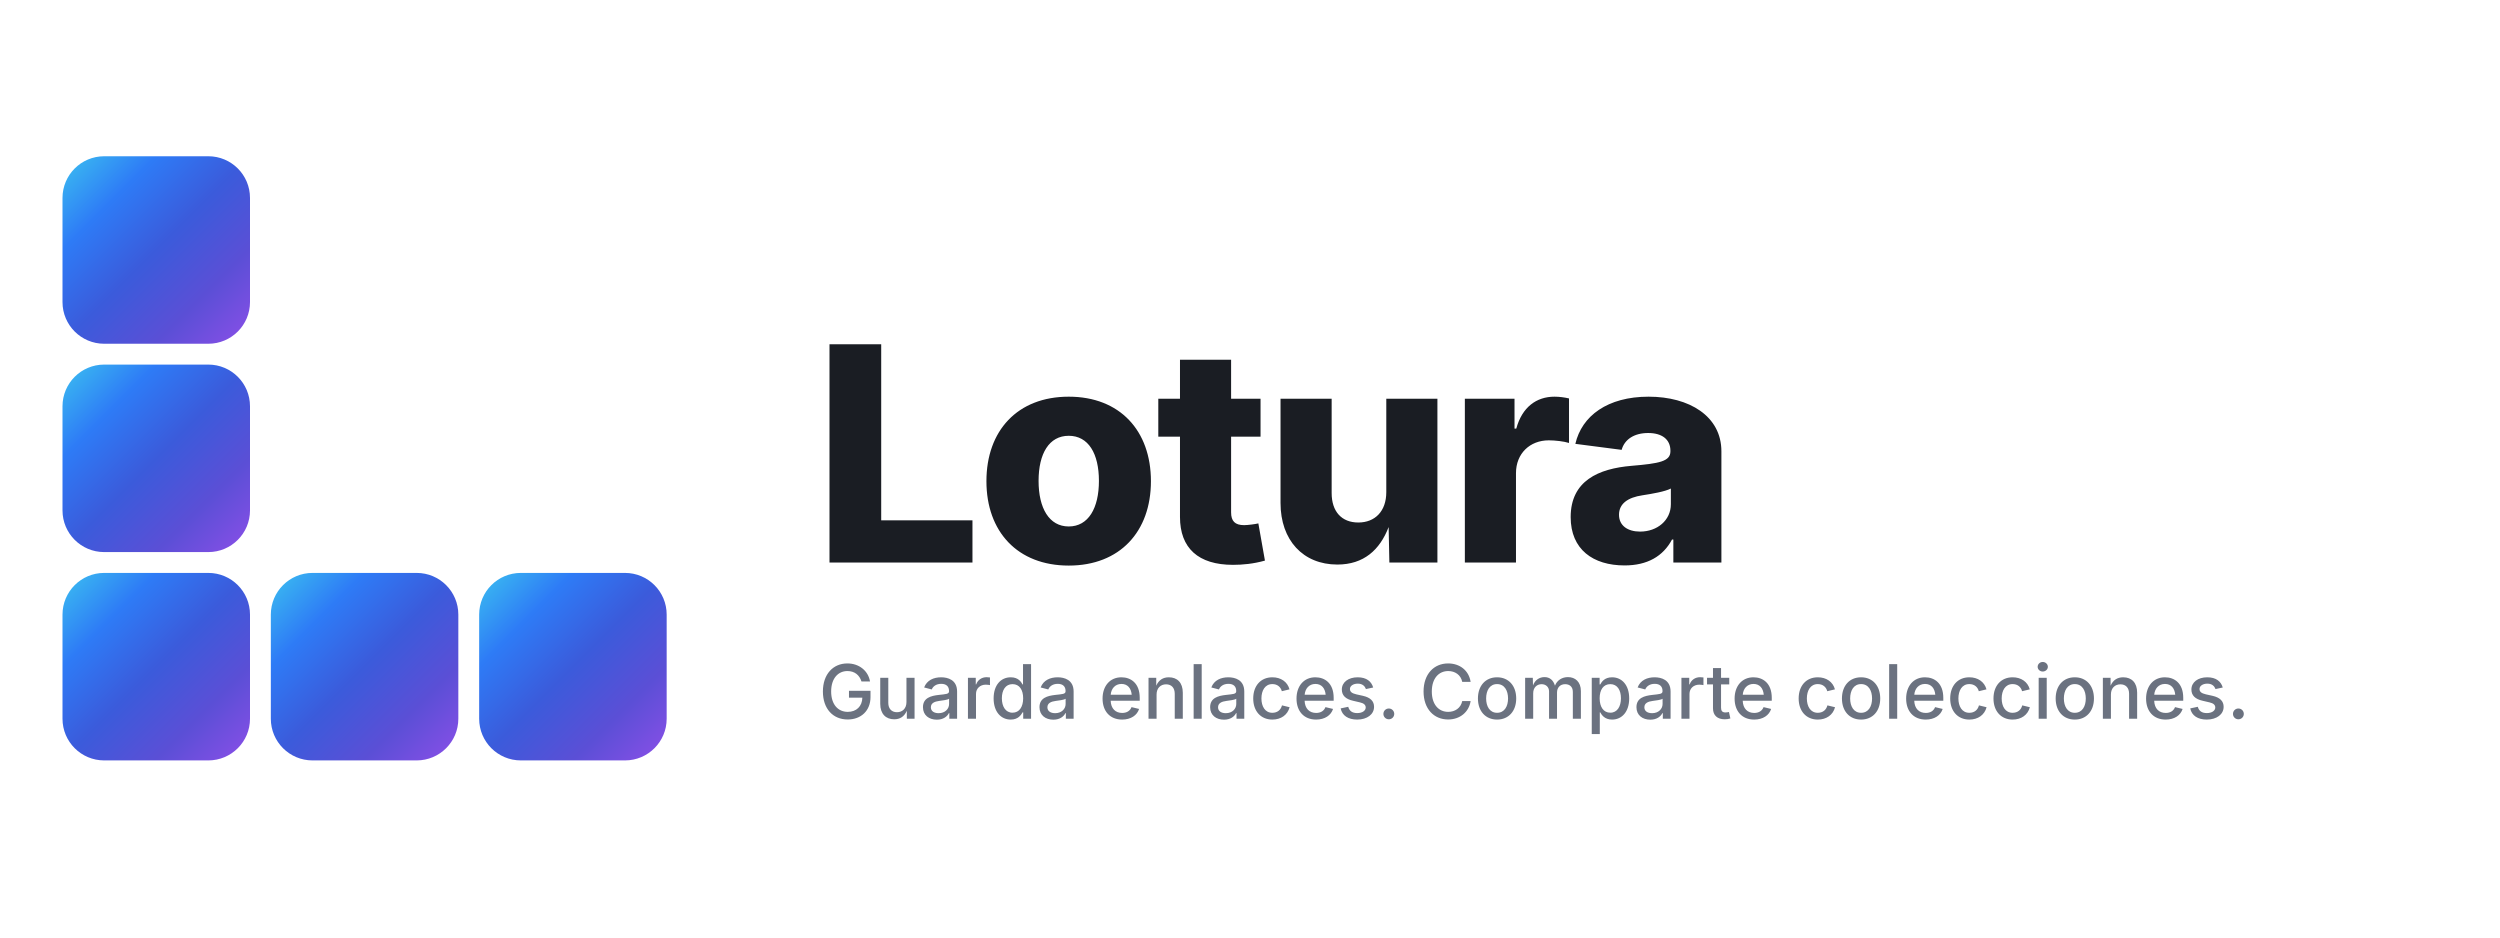
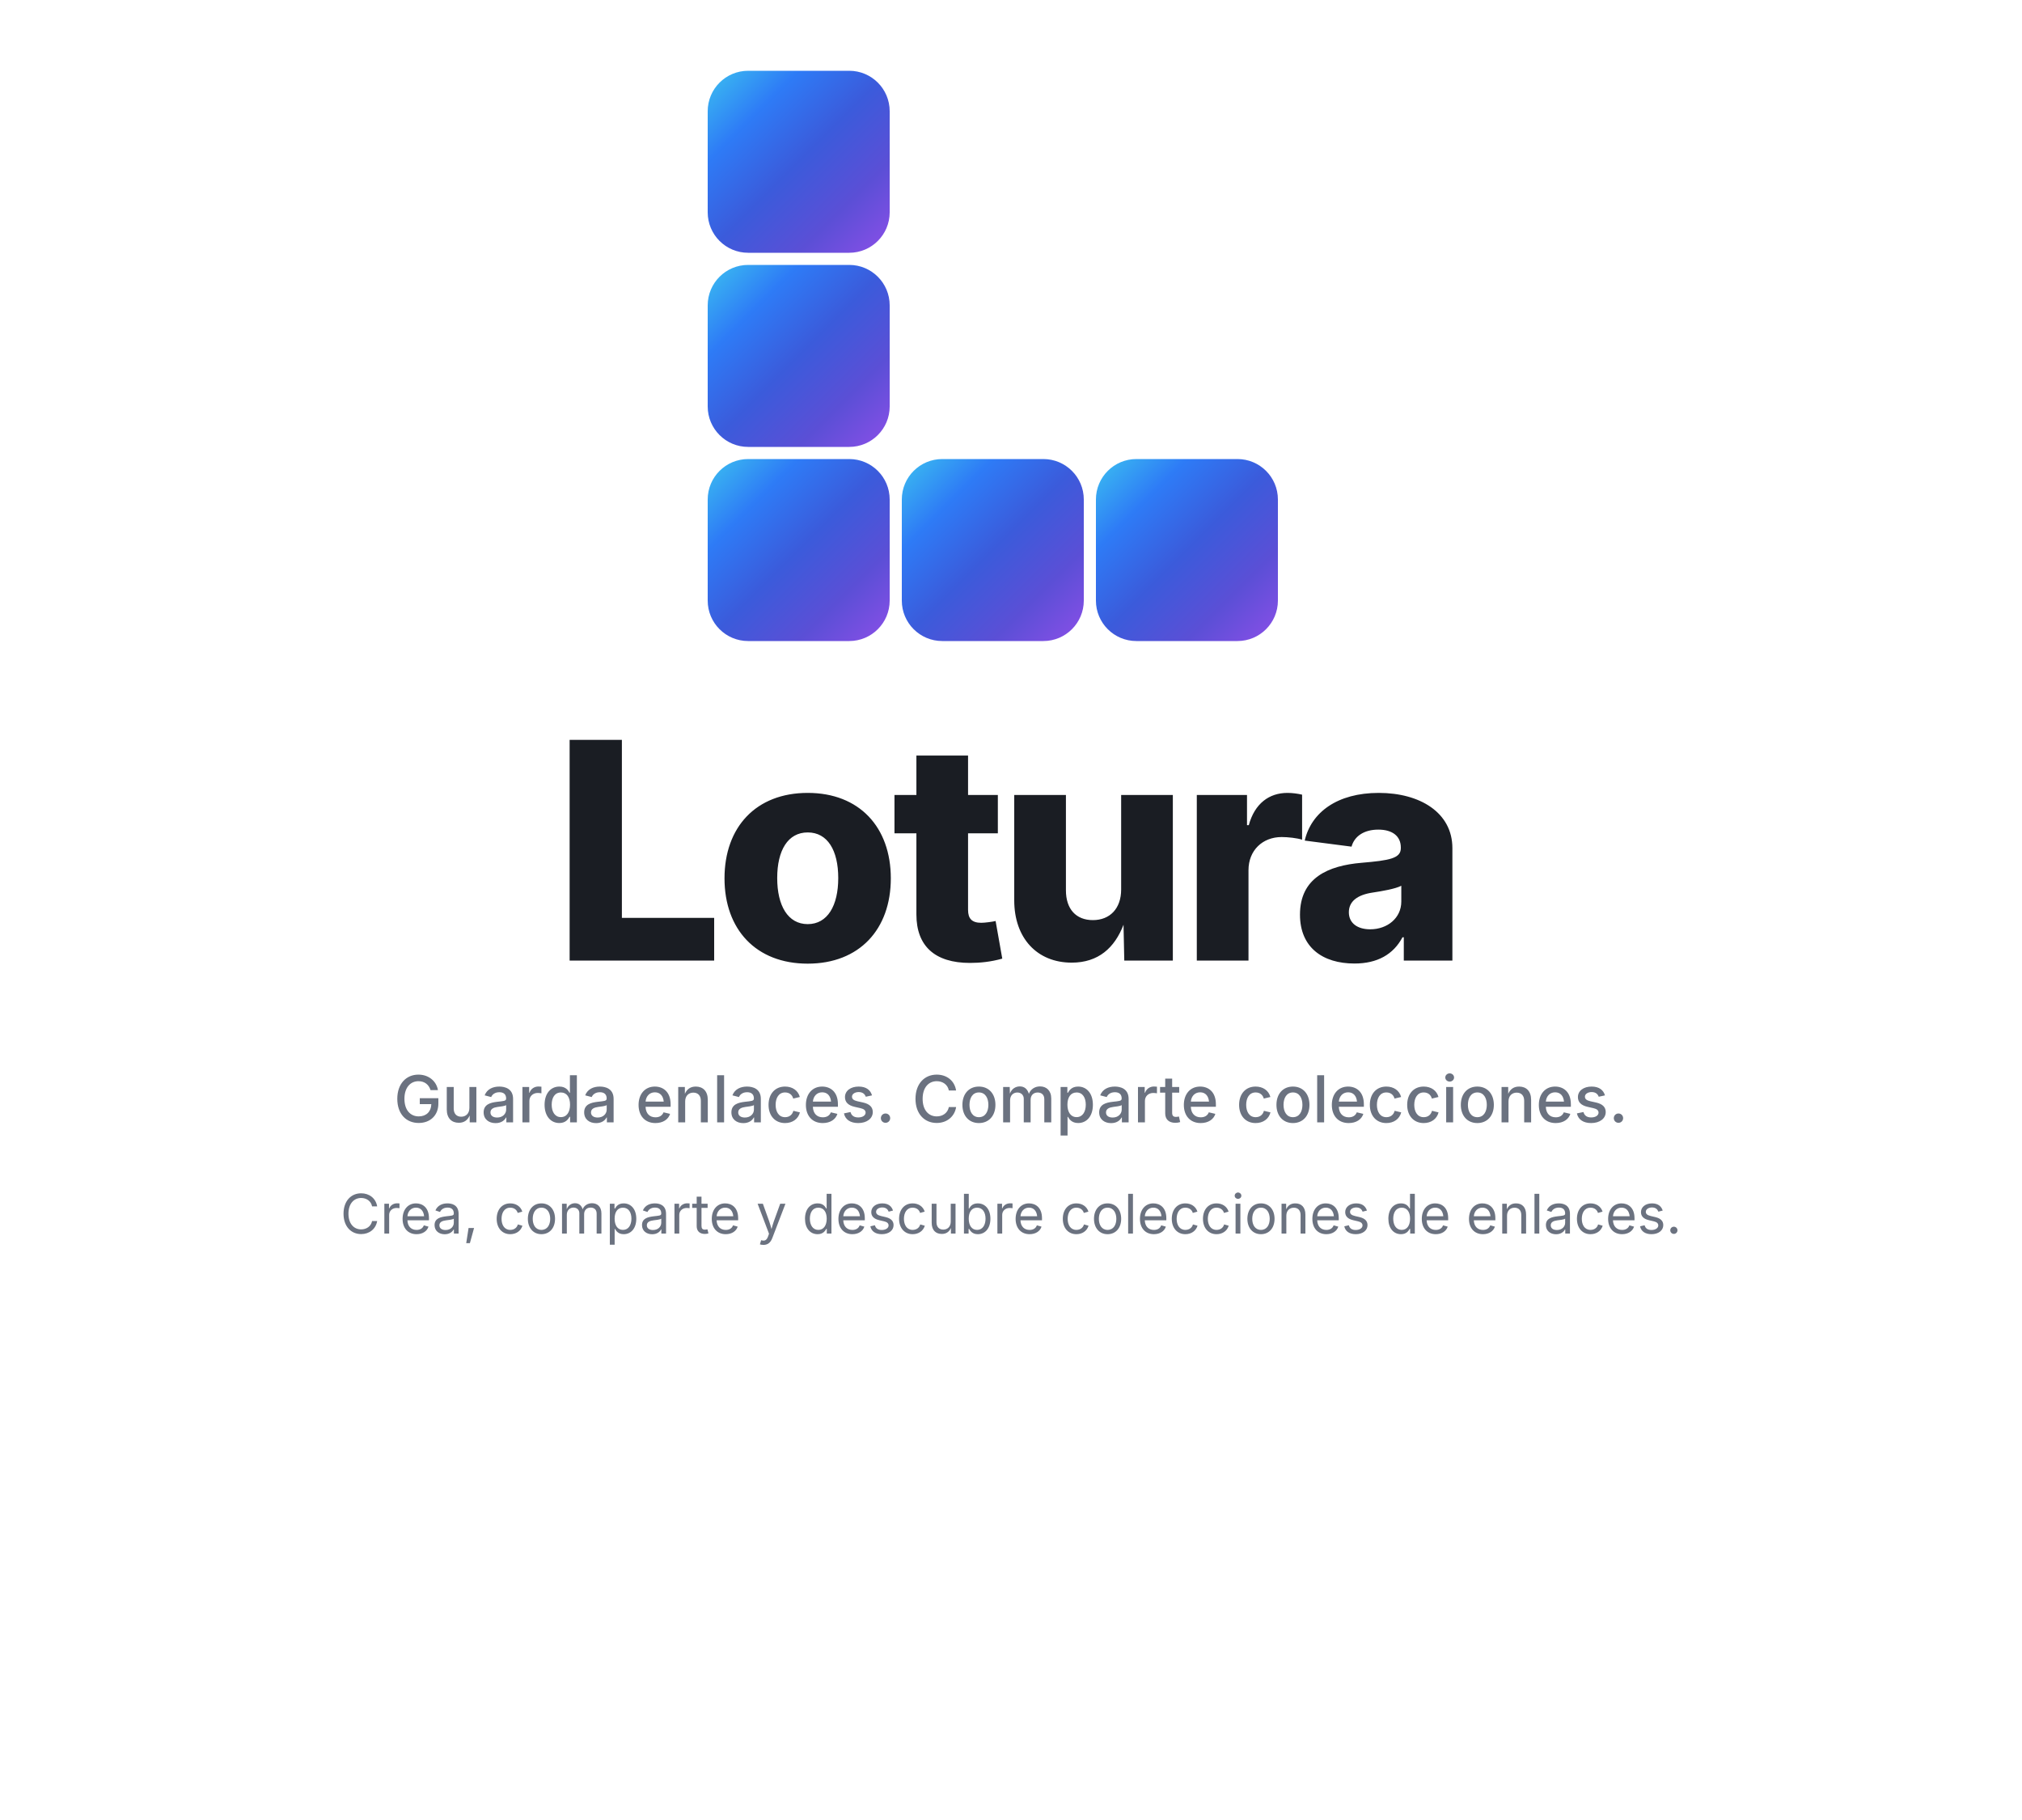
- <svg xmlns="http://www.w3.org/2000/svg" viewBox="0 0 800 300" role="img" aria-labelledby="title">
+ <svg xmlns="http://www.w3.org/2000/svg" viewBox="0 0 1000 900" role="img" aria-labelledby="title">
  <defs>
    <linearGradient id="lotura-gradient" x1="0%" y1="0%" x2="100%" y2="100%">
      <stop offset="0%" stop-color="#3BC0F0" />
      <stop offset="25%" stop-color="#2E7BF6" />
      <stop offset="50%" stop-color="#3B5BDB" />
      <stop offset="75%" stop-color="#5B4FD6" />
      <stop offset="100%" stop-color="#8B4FE8" />
    </linearGradient>
  </defs>
-   <g transform="translate(20 50) scale(0.6666667)">
+   <g transform="translate(350 35)">
    <rect x="0" y="0" width="90" height="90" rx="20" fill="url(#lotura-gradient)" />
-     <rect x="0" y="100" width="90" height="90" rx="20" fill="url(#lotura-gradient)" />
-     <rect x="0" y="200" width="90" height="90" rx="20" fill="url(#lotura-gradient)" />
-     <rect x="100" y="200" width="90" height="90" rx="20" fill="url(#lotura-gradient)" />
-     <rect x="200" y="200" width="90" height="90" rx="20" fill="url(#lotura-gradient)" />
+     <rect x="0" y="96" width="90" height="90" rx="20" fill="url(#lotura-gradient)" />
+     <rect x="0" y="192" width="90" height="90" rx="20" fill="url(#lotura-gradient)" />
+     <rect x="96" y="192" width="90" height="90" rx="20" fill="url(#lotura-gradient)" />
+     <rect x="192" y="192" width="90" height="90" rx="20" fill="url(#lotura-gradient)" />
  </g>
-   <text x="260" y="180" font-family="Inter, system-ui, sans-serif" font-weight="800" font-size="96" letter-spacing="-2" fill="#1A1D23">Lotura</text>
-   <text x="262" y="230" font-family="Inter, system-ui, sans-serif" font-weight="500" font-size="24" fill="#6B7280">Guarda enlaces. Comparte colecciones.</text>
+   <text x="500" y="475" text-anchor="middle" font-family="Inter, system-ui, sans-serif" font-weight="800" font-size="150" letter-spacing="-5" fill="#1A1D23">Lotura</text>
+   <text x="500" y="555" text-anchor="middle" font-family="Inter, system-ui, sans-serif" font-weight="500" font-size="32" fill="#6B7280">Guarda enlaces. Comparte colecciones.</text>
+   <text x="500" y="610" text-anchor="middle" font-family="Inter, system-ui, sans-serif" font-weight="400" font-size="27" fill="#6B7280">Crea, comparte y descubre colecciones de enlaces.</text>
</svg>
